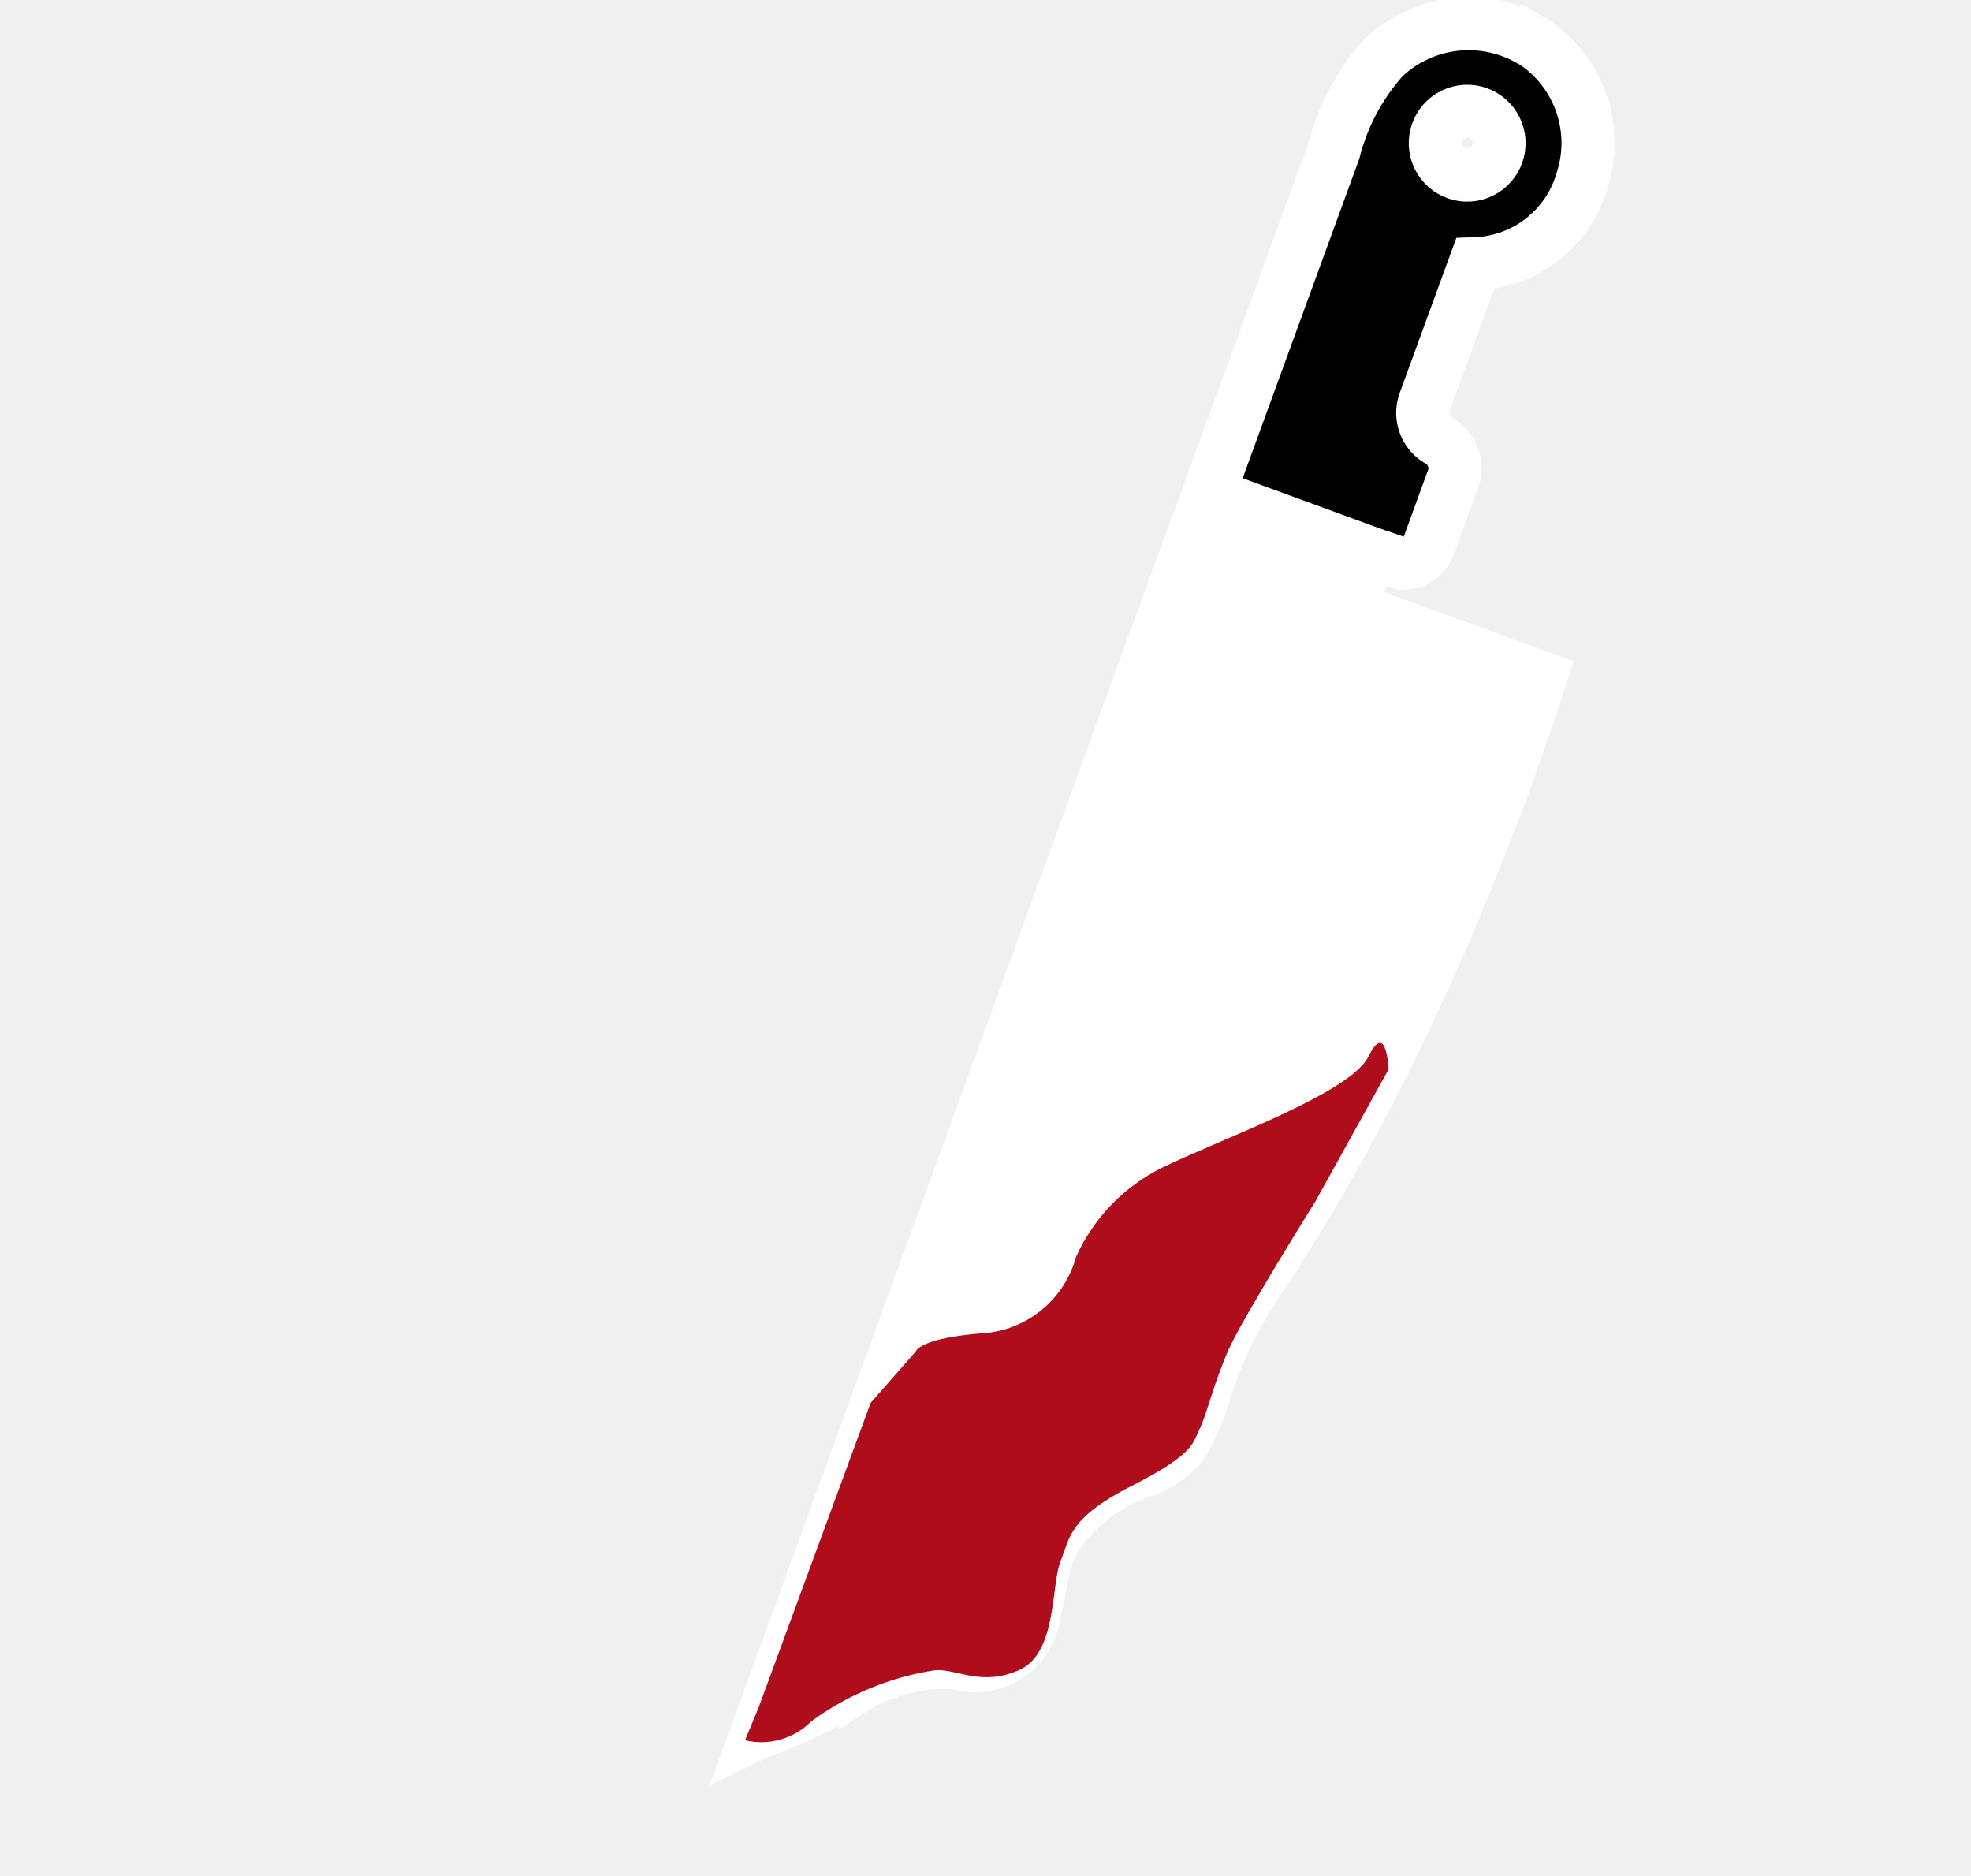
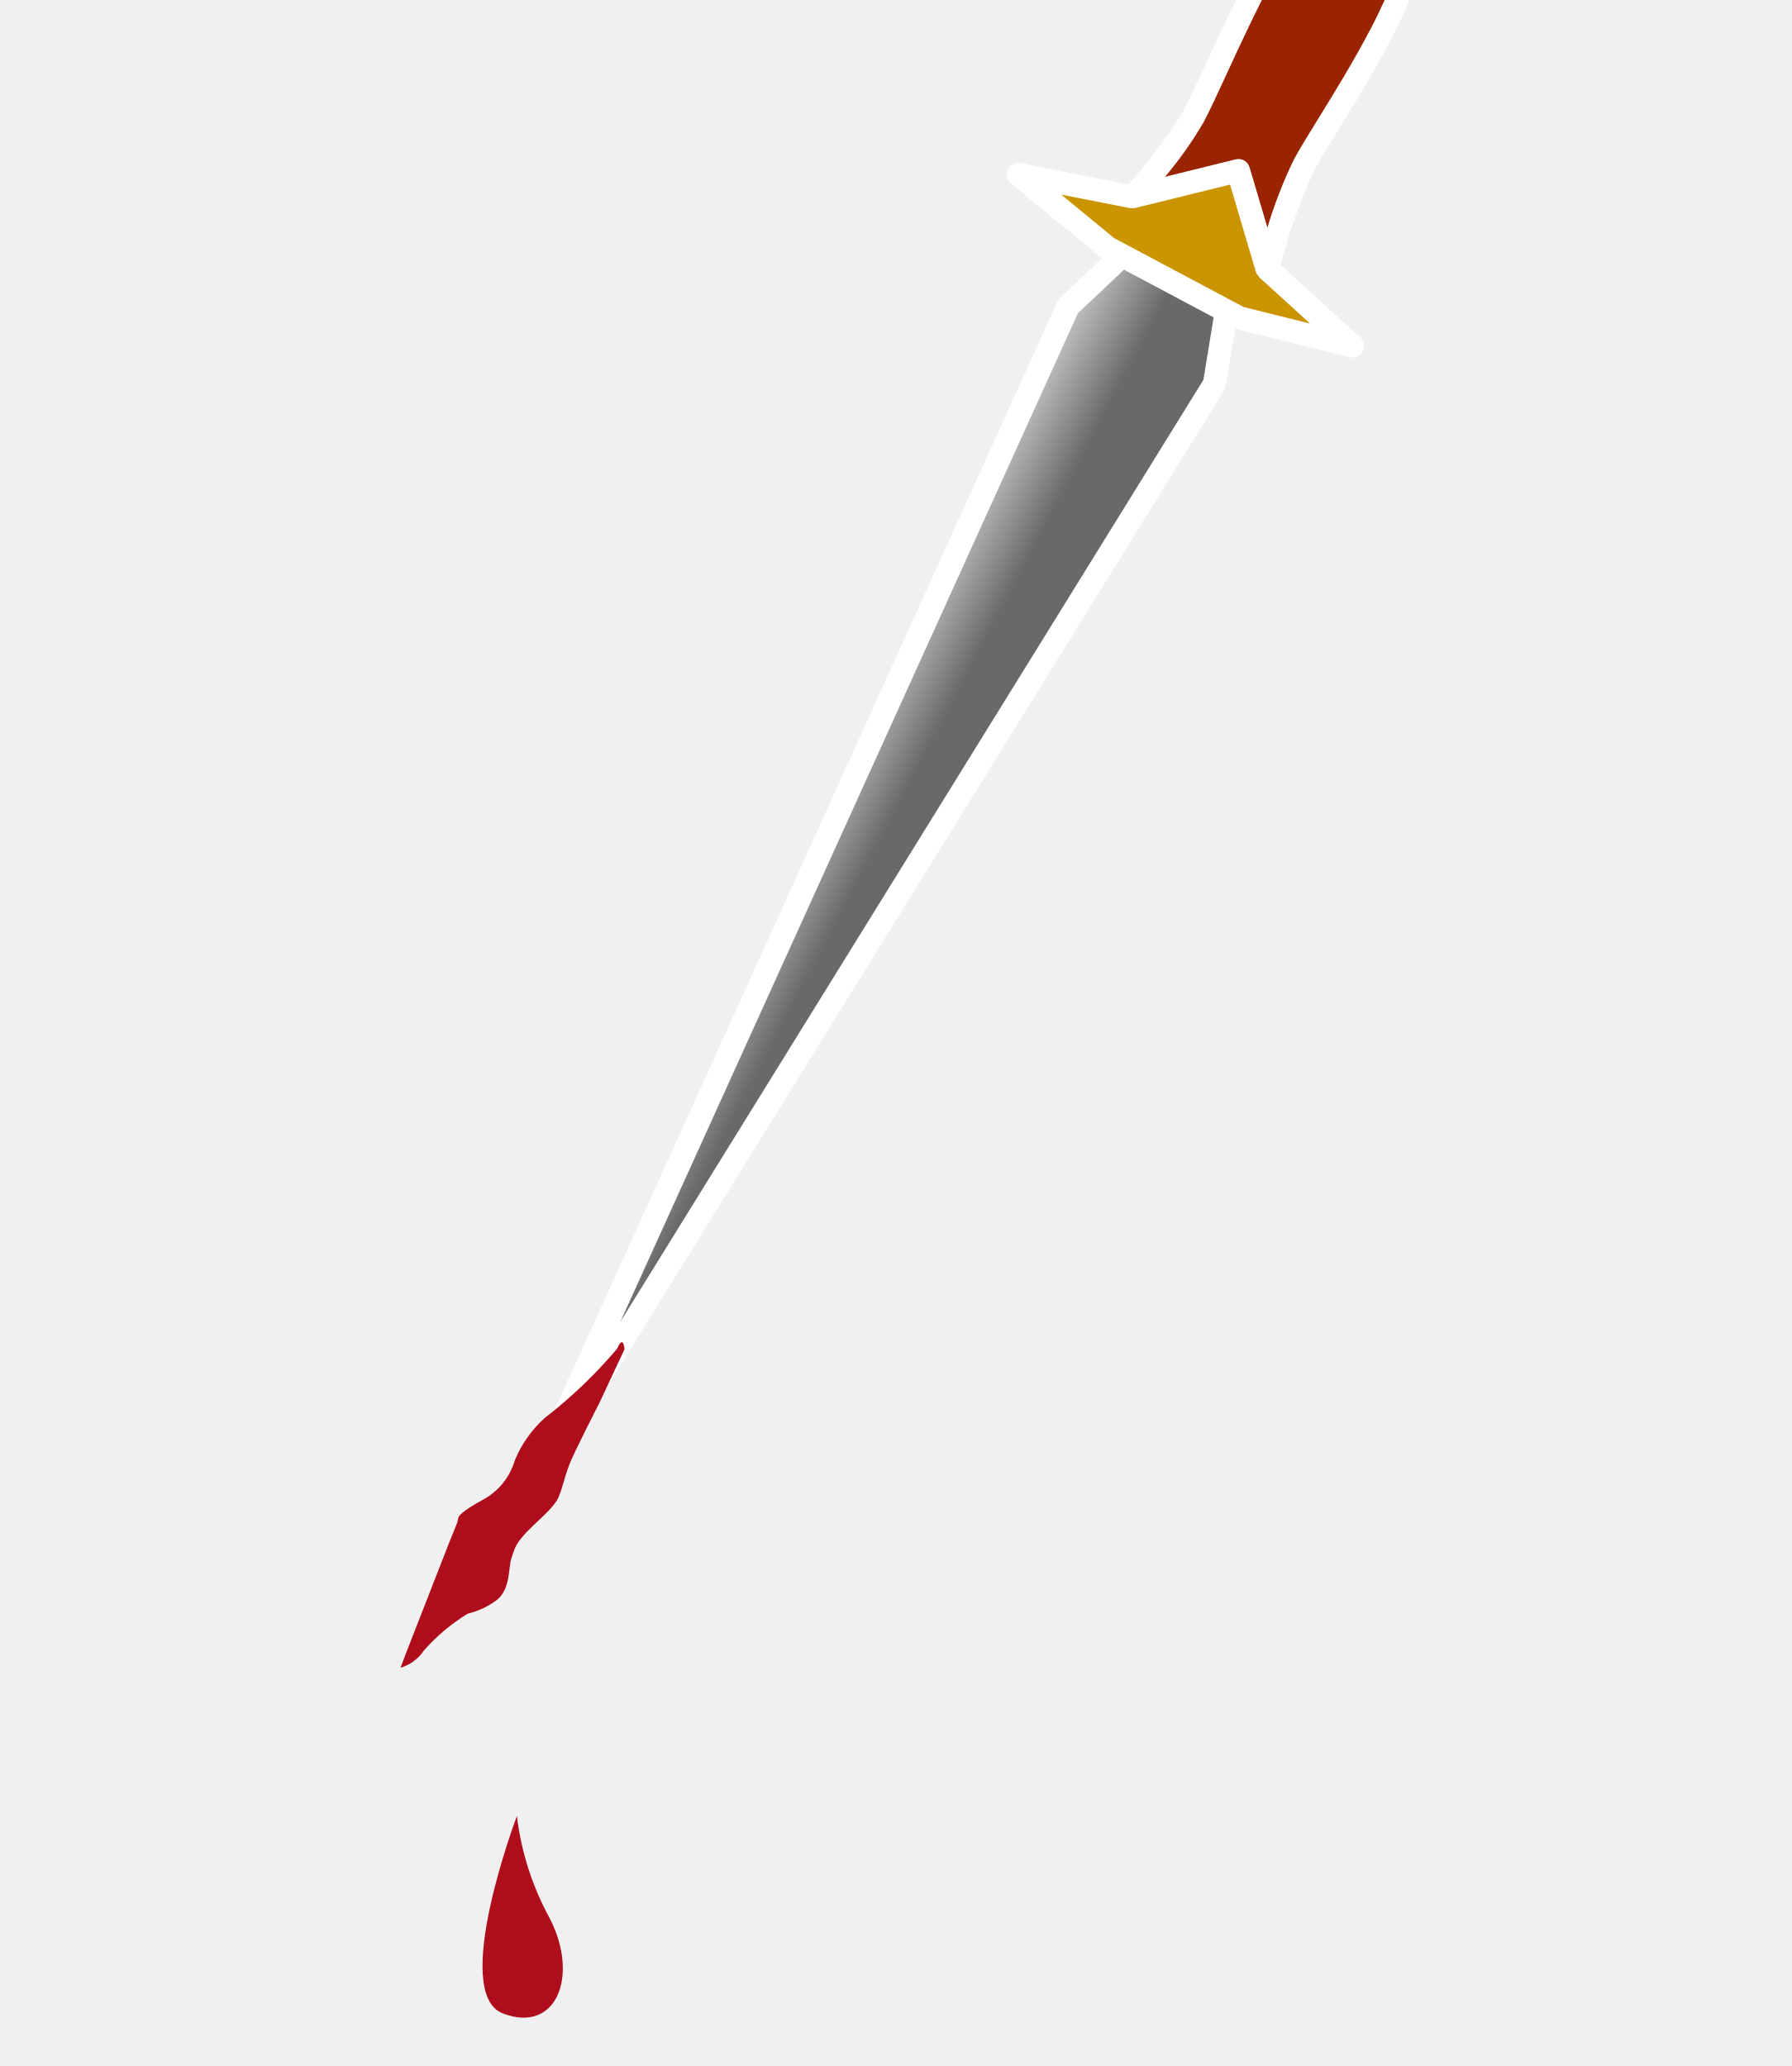
- <svg xmlns="http://www.w3.org/2000/svg" width="37.098" height="35.296" viewBox="0 0 37.098 35.296">
-   <g id="dm-knife-hover" transform="matrix(0.899, -0.438, 0.438, 0.899, 2195.128, 6893.829)">
-     <path id="Path_1031" data-name="Path 1031" d="M1068.981-7109.633l13.4-13.01,2.034,2.035-1.675,1.675,2.6,2.859-4.036,3.65-2.791,2.147-7.9,1.631Z" transform="translate(-19.068 -18.371)" fill="#fff" />
-     <path id="noun-knife-1040418" d="M187.874,160.153l-1.979-2.049-12.119,11.7-.038.034-.1.1-.007.008-2.126,2.052-2.673,2.58.026,0h.009l.079.01h.009a8.024,8.024,0,0,0,.955.049c.106,0,.223,0,.343-.006h.011c.115,0,.236-.009.364-.016l.052,0,.03,0,.052,0v.012a3.269,3.269,0,0,1,2.01.4,1.129,1.129,0,0,0,1.75-.206c.385-.444.562-.87,1.1-1.165a3.248,3.248,0,0,1,1.8-.341,1.63,1.63,0,0,0,1.007-.133,4.931,4.931,0,0,0,.953-.864,8.138,8.138,0,0,1,1.465-1.14q.819-.476,1.68-1.039c.056-.036.116-.072.17-.109l.056-.039q.509-.339,1.031-.712c.1-.071.2-.144.3-.215q.374-.272.754-.561c.065-.05.132-.1.2-.146l-.022.013a52.8,52.8,0,0,0,5.771-5.189l-2.645-2.741.782-.754-.261-.271Zm-3.977,8.566a5.689,5.689,0,0,1-1.367-.077,63.62,63.62,0,0,0,7.05-6.173l.672.7a50.847,50.847,0,0,1-6.355,5.553Zm5.524-6.414a63.033,63.033,0,0,1-7.207,6.286c-.287-.047-.572-.1-.848-.127a3.936,3.936,0,0,0-3.362.85c-.837.816-1.639.611-2.641.24a1.672,1.672,0,0,0-.672-.109l11.2-10.8,1.979,2.048Zm6.425-10.02a2.328,2.328,0,0,0-2.6-.883,4.161,4.161,0,0,0-1.612,1.168s-2.065,1.993-4.95,4.775c-.254.247-.518.5-.786.758l.255.264c.08-.077.733-.655.811-.731l1.96,2.035.364.364a.5.5,0,0,0,.693,0l.974-.94a.6.6,0,0,0,.079-.738l-.024-.034a.6.6,0,0,1,.075-.741l2.007-1.935a2.172,2.172,0,0,0,2.5-.532,2.279,2.279,0,0,0,.26-2.833Zm-1.895,1.856a.6.6,0,1,1,.6-.6A.6.6,0,0,1,193.952,154.141Z" transform="translate(875.724 -7297.72)" stroke="#fff" stroke-width="1" />
-     <path id="Path_1030" data-name="Path 1030" d="M1044.782-6604.521l4.417-4.24,1.192-.5s.175-.2,1.35.274a1.957,1.957,0,0,0,2.136-.55,3.466,3.466,0,0,1,2.2-.8c1.243,0,3.789.293,4.4-.18s.234.384.234.384l-2.325,1.629s-2.188,1.368-2.7,1.8-.9.914-1.134,1.094-.281.382-1.615.405-1.469.361-1.83.688-.813,1.526-1.593,1.5-1.04-.531-1.424-.689a5.276,5.276,0,0,0-2.52-.157,1.323,1.323,0,0,1-1.278-.226Z" transform="translate(0 -519.026)" fill="#af0d1b" />
+ <svg xmlns="http://www.w3.org/2000/svg" width="42.253" height="48.744" viewBox="0 0 42.253 48.744">
+   <defs>
+     <linearGradient id="linear-gradient" x1="0.675" y1="0.186" x2="0.8" y2="0.311" gradientUnits="objectBoundingBox">
+       <stop offset="0" stop-color="#d1d1d1" />
+       <stop offset="0.545" stop-color="#696969" />
+       <stop offset="1" stop-color="#696969" />
+     </linearGradient>
+   </defs>
+   <g id="dm-knife-hover" transform="matrix(0.899, -0.438, 0.438, 0.899, 2192.674, 6904.007)">
+     <g id="Group_248" data-name="Group 248" transform="matrix(0.999, 0.052, -0.052, 0.999, -388.939, -75.86)">
+       <g id="dagger" transform="matrix(0.995, 0.105, -0.105, 0.995, -1320.168, -165.195)">
+         <path id="trim" d="M1857.658-7189.854l.83-1.245,2.489,2.386-1.3.777Z" transform="translate(-182.365 -2.122)" fill="#cb9500" />
+         <path id="handle" d="M1805.237-7175.31l1.867-1.4,1.5-1.867,2.126-1.918,1.815-1.867,1.193.882,1.141.985-.415.726-1.556,1.193-1.193,1.5-1.919,1.764-1.193,1.348-.882,1.037-.259-2.385Z" transform="translate(-137.412 -9.614)" fill="#9a2400" />
+         <path id="gaurd" d="M1789.22-7138.313l1.919.881h2.593v2.333l1.141,2.126-2.282-1.141-2.593-2.593Z" transform="translate(-123.676 -47.388)" fill="#cb9500" />
+         <path id="blade" d="M1659.31-7102.179l17.579-20.017,1.608-.83,2.074,2.126-.778,1.348-21.261,18.564Z" transform="translate(-11.605 -60.498)" fill="url(#linear-gradient)" />
+         <path id="outline" d="M76.646,45.588,74.1,43.047a.277.277,0,0,0-.225-.078.274.274,0,0,0-.2.128,17.26,17.26,0,0,1-1.709,2.231,10.881,10.881,0,0,1-1.044.953c-.364.307-.741.625-1.088.969-.695.69-1.332,1.405-1.844,1.98-.321.36-.6.671-.792.865a11.574,11.574,0,0,1-1.744,1.273l-2.283-1.219a.273.273,0,0,0-.356.392l1.507,2.269h0a.287.287,0,0,0,.035.042l0,0-1.223.606h0a.274.274,0,0,0-.083.064l-20.1,22.823a.273.273,0,0,0,.386.386L66.2,56.67a.268.268,0,0,0,.064-.084l.607-1.227a.292.292,0,0,0,.029.022l2.354,1.407a.273.273,0,0,0,.14.039h0a.283.283,0,0,0,.277-.273.273.273,0,0,0-.073-.187l-1.269-2.137a14.56,14.56,0,0,1,1.4-1.89c.191-.191.481-.446.817-.741.529-.465,1.188-1.045,1.84-1.705.335-.339.656-.719.968-1.086a11.688,11.688,0,0,1,1-1.093,17.3,17.3,0,0,1,2.237-1.7.273.273,0,0,0,.051-.426ZM65.8,56.294,46.178,73.517l17.252-19.59,1.339-.664,1.519,1.519.173.173Zm1.411-1.365-.222-.221-.3-.3-1.927-1.927-.892-1.343,1.464.782a.014.014,0,0,1,.011,0,.271.271,0,0,0,.1.029l2.3.125-.019,2.143a.272.272,0,0,0,.036.129s0,.009,0,.013l.831,1.4Zm6.785-7.619a12.014,12.014,0,0,0-1.052,1.146c-.3.359-.619.731-.94,1.055-.638.647-1.289,1.219-1.812,1.679-.343.3-.639.562-.843.765h0A10.836,10.836,0,0,0,68.291,53.3l.013-1.48h0a.273.273,0,0,0-.258-.276l-1.713-.093a9.051,9.051,0,0,0,1.254-.974c.205-.206.487-.522.813-.888.507-.569,1.137-1.276,1.822-1.956.331-.328.7-.638,1.055-.939h0a11.207,11.207,0,0,0,1.1-1.006c.3-.336.574-.662.808-.961l1.774,1.774c-.3.233-.628.5-.964.805Zm1.4-1.137-1.881-1.881c.185-.25.333-.465.437-.622l2.065,2.065c-.156.1-.371.253-.622.437Z" transform="translate(1602.111 -7236.539)" fill="#fff" />
+       </g>
+       <path id="Subtraction_3" data-name="Subtraction 3" d="M-.215,8.58,1.792,6.595l.391-.378.081-.107s.073-.094.709-.141a1.547,1.547,0,0,0,1.044-.538A2.736,2.736,0,0,1,5.076,4.8,11.244,11.244,0,0,0,7.3,4c.271-.254.15.084.15.084L6.394,5s-1.006.809-1.231,1.033-.384.445-.49.543-.113.17-.79.4-.719.364-.877.531-.293.627-.692.752a1.873,1.873,0,0,1-.78.02,4.493,4.493,0,0,0-1.3.376A1,1,0,0,1-.43,8.8Z" transform="translate(1064.314 -7122.651) rotate(-1)" fill="#af0d1b" />
+     </g>
+     <path id="Path_1039" data-name="Path 1039" d="M1049.2-7120.117a6.675,6.675,0,0,0,.938,2.346c.805,1.326.346,2.714-.938,2.324S1049.2-7120.117,1049.2-7120.117Z" transform="translate(-3423.804 -1481.311) rotate(30)" fill="#af0d1b" />
  </g>
</svg>
